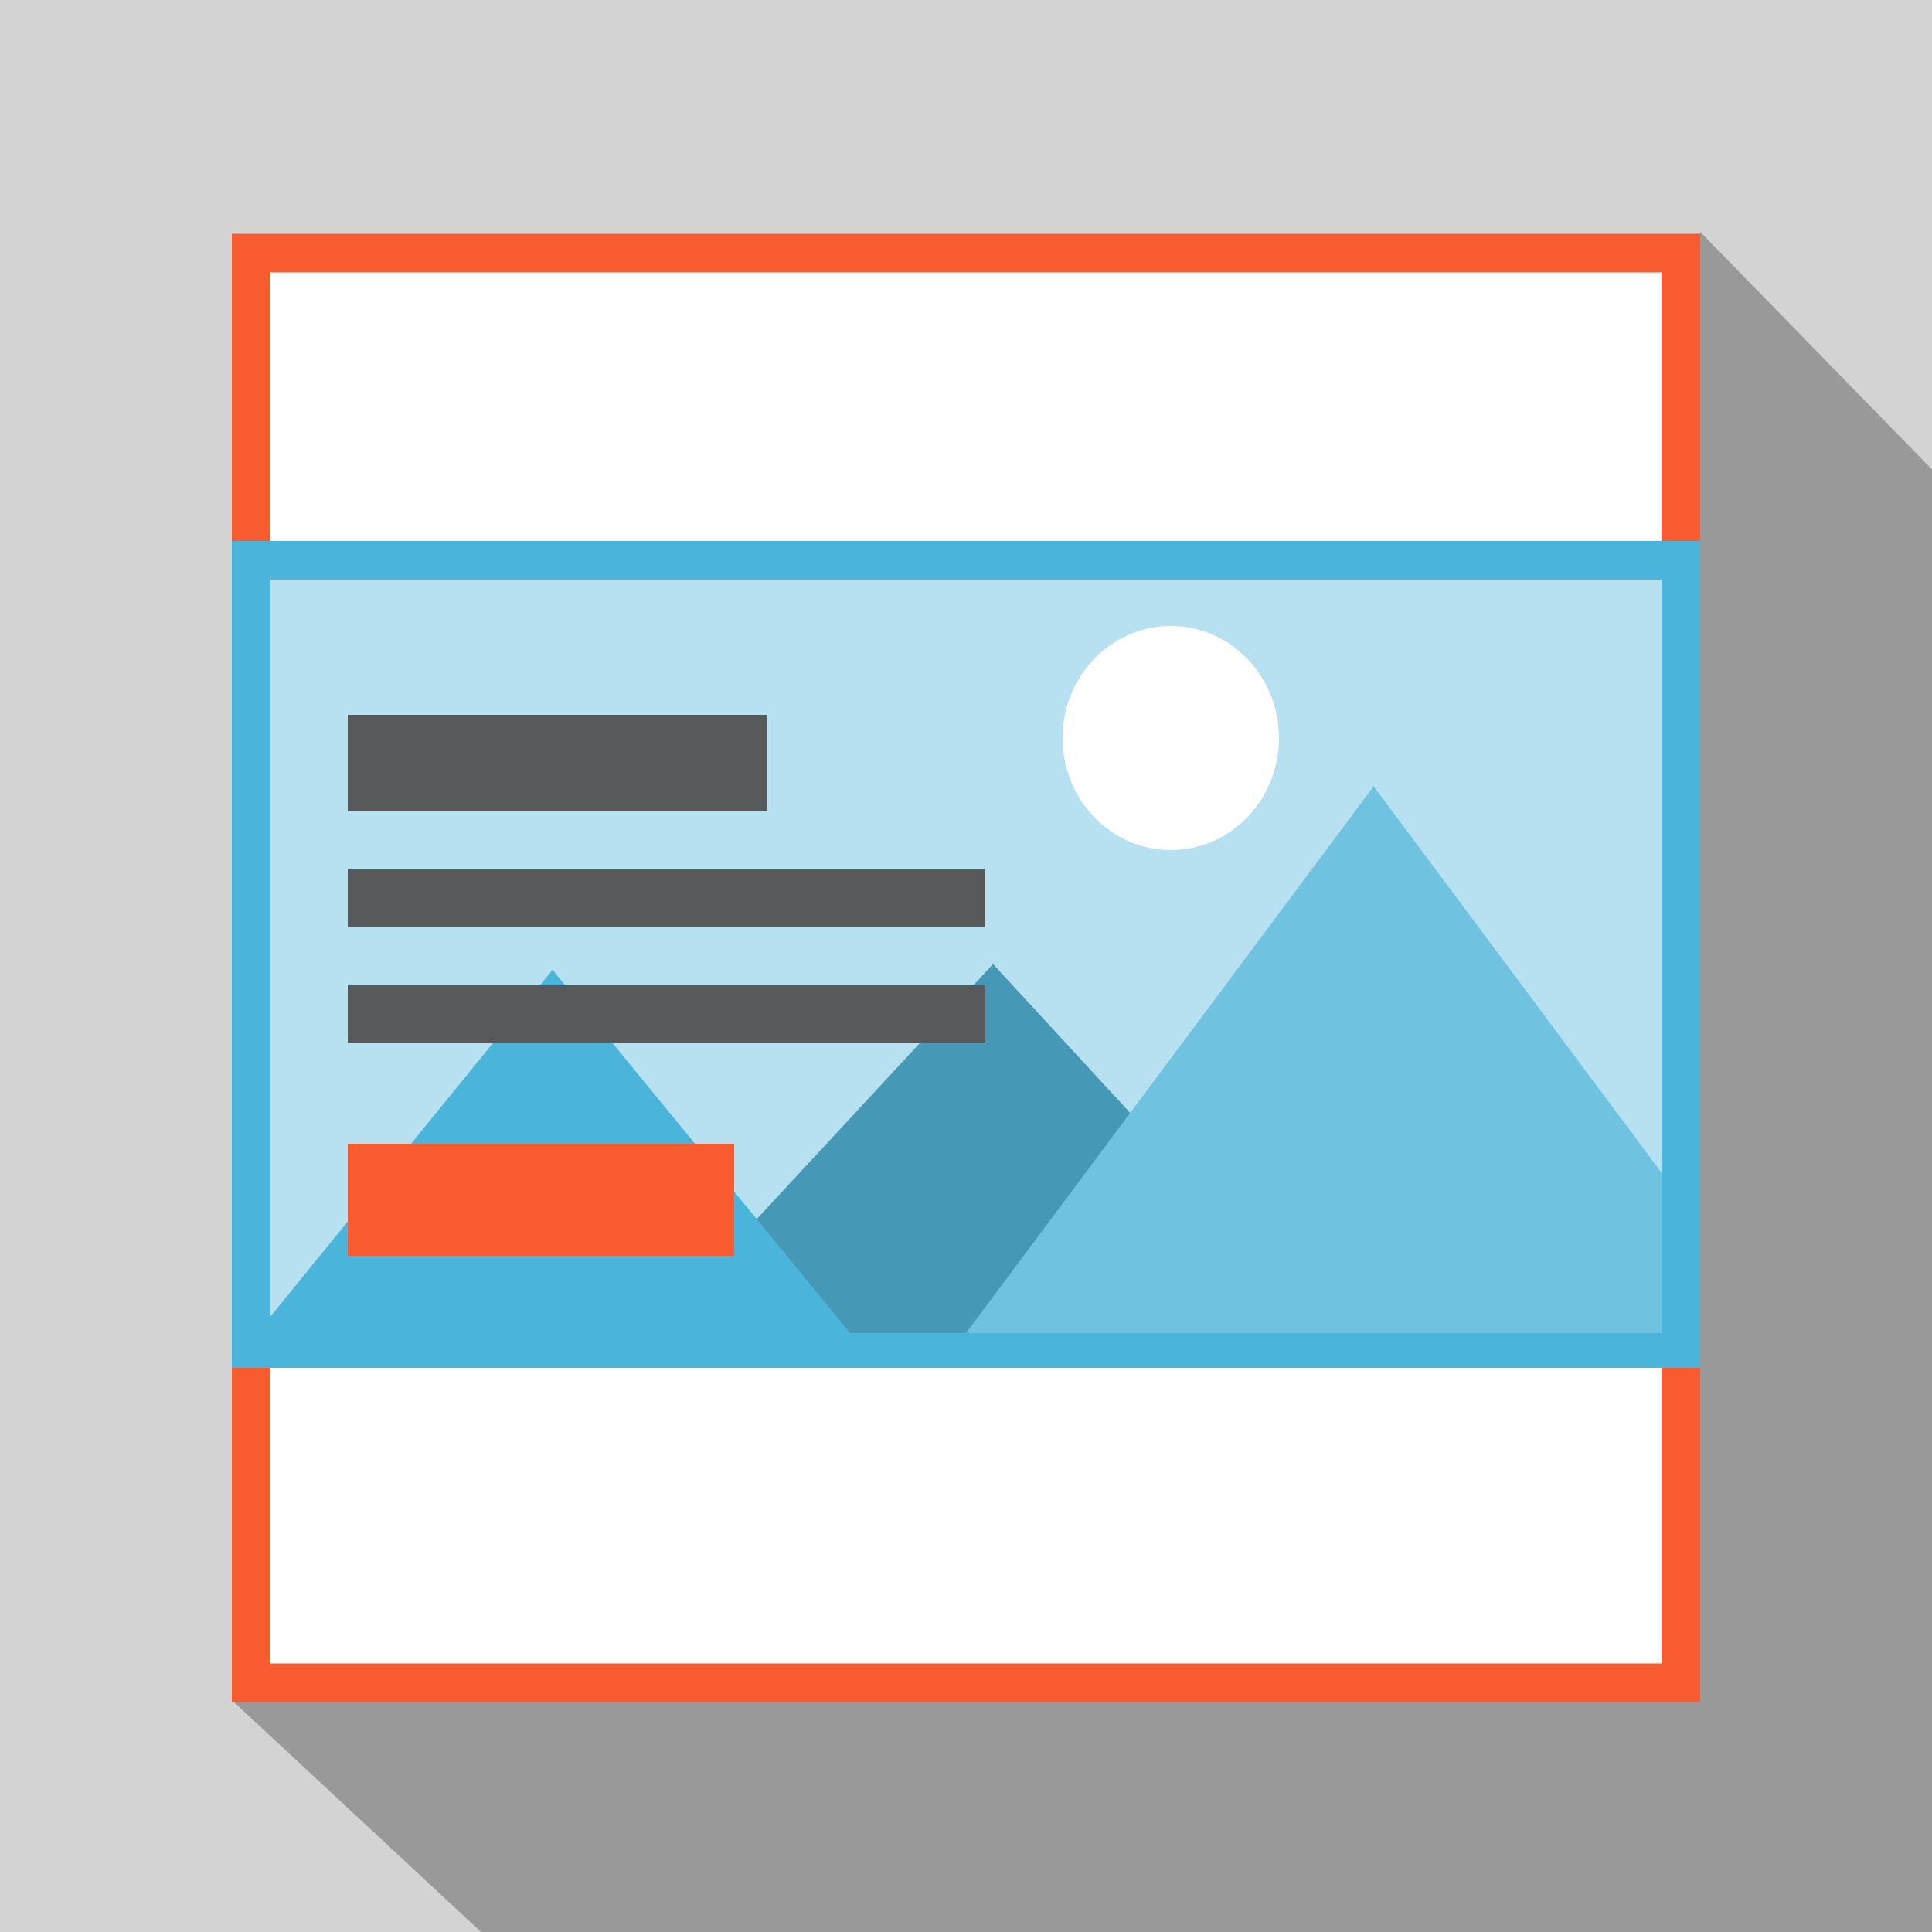
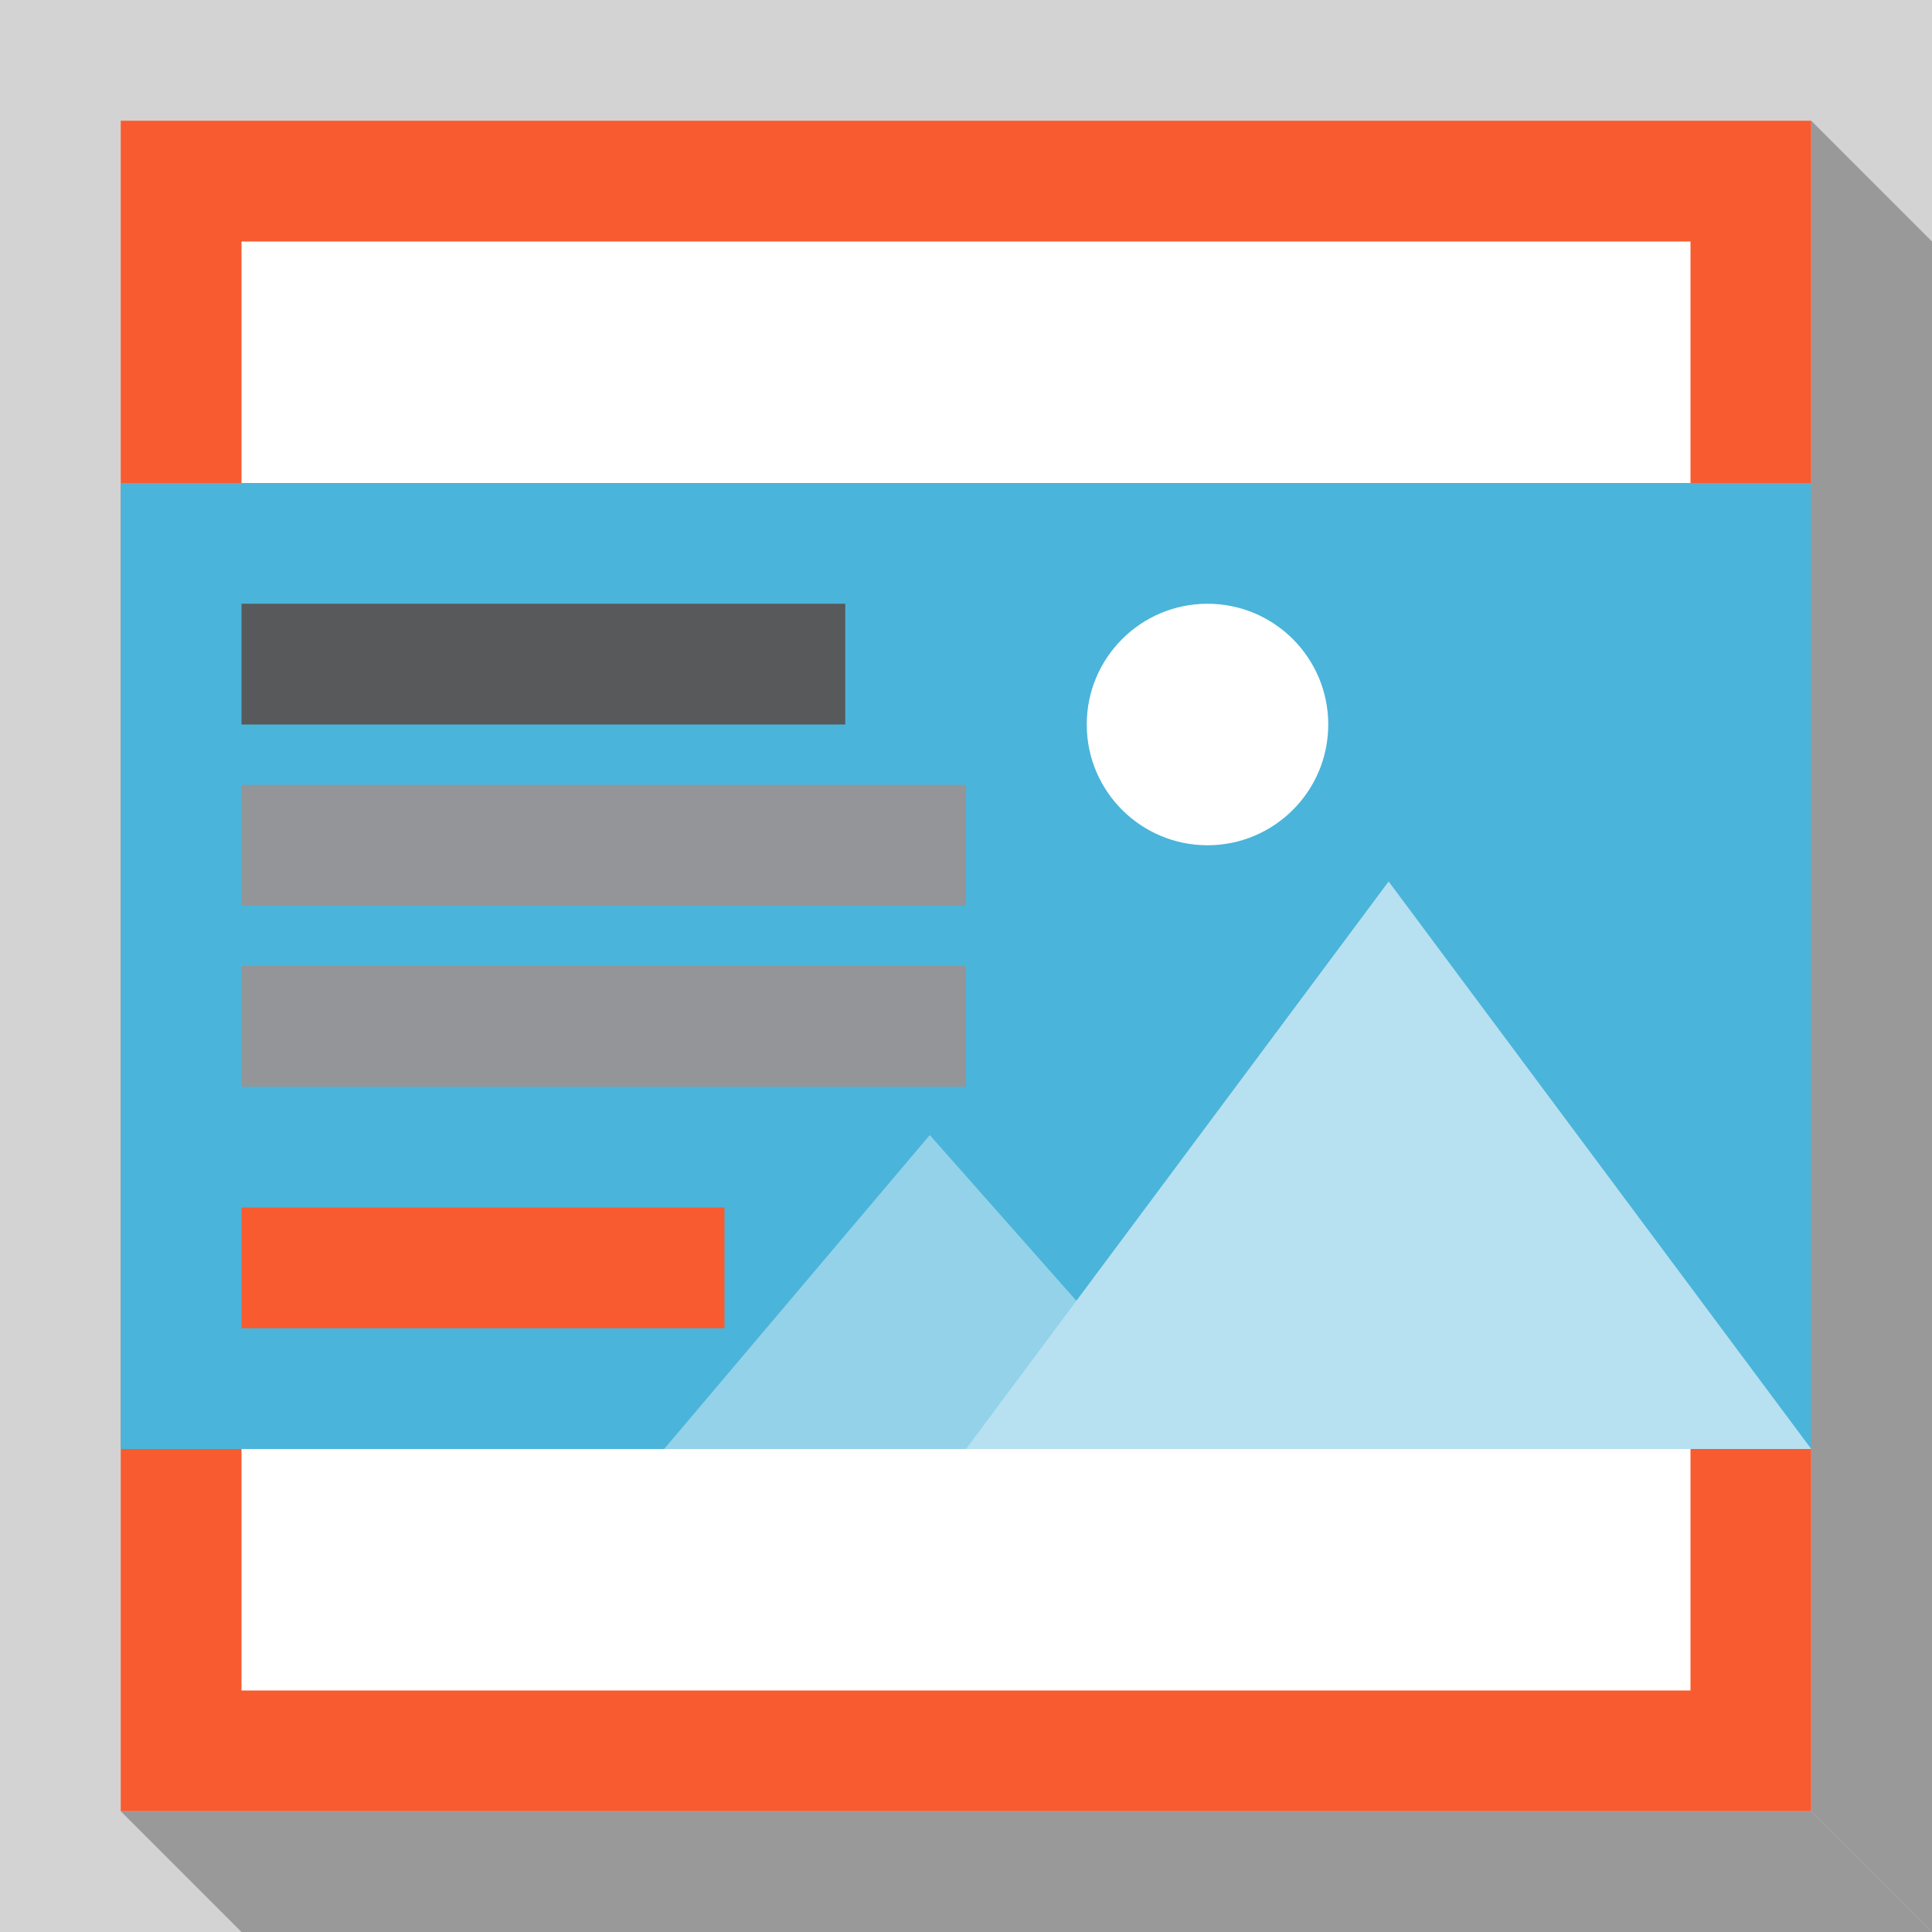
- <svg xmlns="http://www.w3.org/2000/svg" version="1.1" id="HeroImage" x="0px" y="0px" viewBox="0 0 100 100" style="enable-background:new 0 0 100 100;" xml:space="preserve">
+ <svg xmlns="http://www.w3.org/2000/svg" version="1.1" id="HeroImage" x="0px" y="0px" viewBox="0 0 16 16" style="enable-background:new 0 0 16 16;" xml:space="preserve">
  <style type="text/css">
	.st0{fill-rule:evenodd;clip-rule:evenodd;fill:#D3D3D3;}
- 	.st1{fill-rule:evenodd;clip-rule:evenodd;fill:#999999;}
- 	.st2{fill-rule:evenodd;clip-rule:evenodd;fill:#FFFFFF;}
- 	.st3{fill:#F85B30;}
- 	.st4{fill-rule:evenodd;clip-rule:evenodd;fill:#B7E1F0;}
- 	.st5{fill:#4BB4DA;}
- 	.st6{fill-rule:evenodd;clip-rule:evenodd;fill:#4599B7;}
- 	.st7{fill-rule:evenodd;clip-rule:evenodd;fill:#6FC3E1;}
- 	.st8{fill:#FFFFFF;}
- 	.st9{fill-rule:evenodd;clip-rule:evenodd;fill:#4BB4DA;}
- 	.st10{fill-rule:evenodd;clip-rule:evenodd;fill:#F85B30;}
- 	.st11{fill-rule:evenodd;clip-rule:evenodd;fill:#58595B;}
+ 	.st1{fill-rule:evenodd;clip-rule:evenodd;fill:#FFFFFF;}
+ 	.st2{fill:#F85B30;}
+ 	.st3{fill-rule:evenodd;clip-rule:evenodd;fill:#999999;}
+ 	.st4{fill-rule:evenodd;clip-rule:evenodd;fill:#4BB4DA;}
+ 	.st5{fill-rule:evenodd;clip-rule:evenodd;fill:#58595B;}
+ 	.st6{fill-rule:evenodd;clip-rule:evenodd;fill:#939598;}
+ 	.st7{fill-rule:evenodd;clip-rule:evenodd;fill:#F85B30;}
+ 	.st8{fill-rule:evenodd;clip-rule:evenodd;fill:#93D2E9;}
+ 	.st9{fill-rule:evenodd;clip-rule:evenodd;fill:#B7E1F0;}
+ 	.st10{fill:#FFFFFF;}
</style>
-   <path class="st0" d="M0,0h100v100H0V0z" />
-   <polygon class="st1" points="100,24.3 88,12 87,78 20.3,78.2 12,88 24.9,100 100,100 " />
  <g>
-     <rect x="13" y="13.1" class="st2" width="74" height="74" />
-     <path class="st3" d="M86,14.1v72H14v-72H86 M88,12.1H12v76h76V12.1L88,12.1z" />
+     <path class="st0" d="M0,0h16v16H0V0z" />
+     <g>
+       <rect x="1.5" y="1.5" class="st1" width="13" height="13" />
+       <path class="st2" d="M14,2v12H2V2H14 M15,1H1v14h14V1L15,1z" />
+     </g>
+     <g>
+       <polygon class="st3" points="15,15 1,15 2,16 16,16   " />
+     </g>
+     <g>
+       <rect x="1" y="4" class="st4" width="14" height="8" />
+     </g>
+     <rect x="2" y="5" class="st5" width="5" height="1" />
+     <rect x="2" y="6.5" class="st6" width="6" height="1" />
+     <rect x="2" y="8" class="st6" width="6" height="1" />
+     <rect x="2" y="10" class="st7" width="4" height="1" />
+     <polygon class="st8" points="7.7,9.4 5.5,12 10,12  " />
+     <polygon class="st9" points="11.5,7.3 8,12 15,12  " />
+     <circle class="st10" cx="10" cy="6" r="1" />
+     <g>
+       <polygon class="st3" points="15,15 15,1 16,2 16,16   " />
+     </g>
  </g>
-   <g>
-     <rect x="13" y="29" class="st4" width="74" height="40.8" />
-     <path class="st5" d="M86,30v38.8H14V30H86 M88,28H12v42.8h76V28L88,28z" />
-   </g>
-   <polygon class="st6" points="51.4,49.9 33.7,69 69,69 " />
-   <polygon class="st7" points="71.1,40.7 50,69 86,69 86,60.7 " />
-   <ellipse class="st8" cx="60.6" cy="38.2" rx="5.6" ry="5.8" />
-   <polygon class="st9" points="28.6,50.2 13.3,69 44,69 " />
-   <g>
-     <rect x="18" y="59.2" class="st10" width="20" height="5.8" />
-   </g>
-   <rect x="18" y="37" class="st11" width="21.7" height="5" />
-   <rect x="18" y="45" class="st11" width="33" height="3" />
-   <rect x="18" y="51" class="st11" width="33" height="3" />
</svg>
